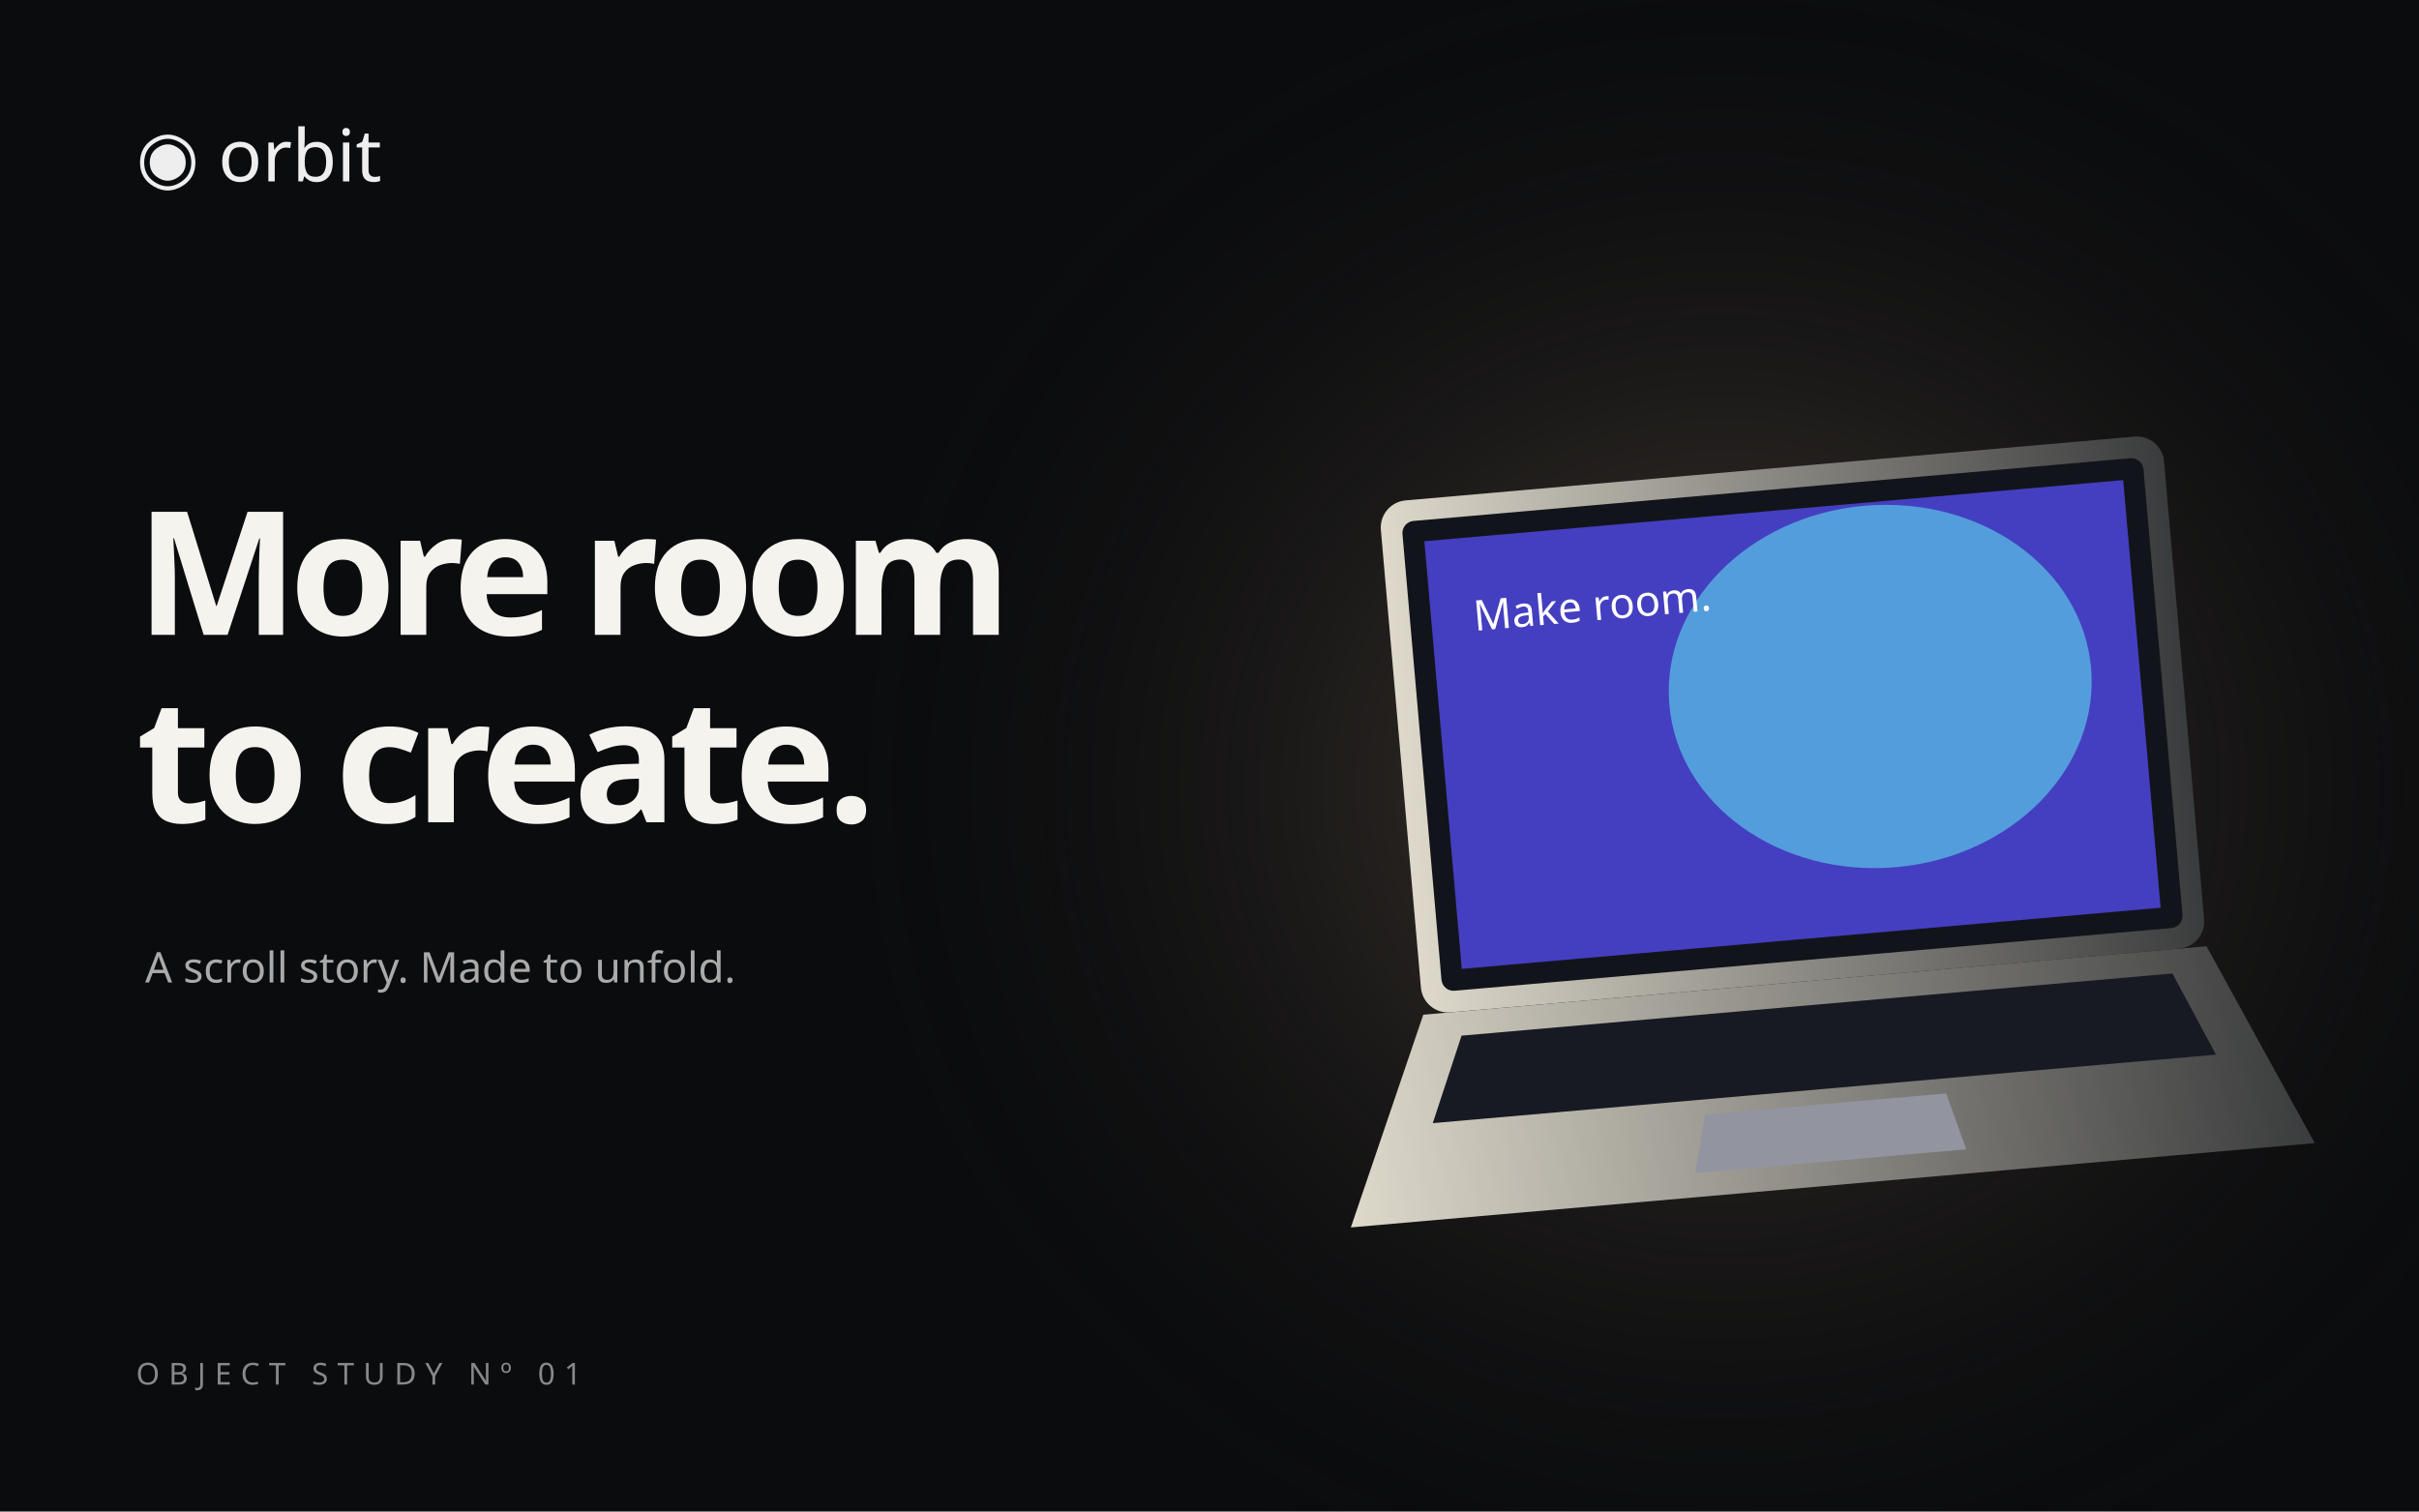
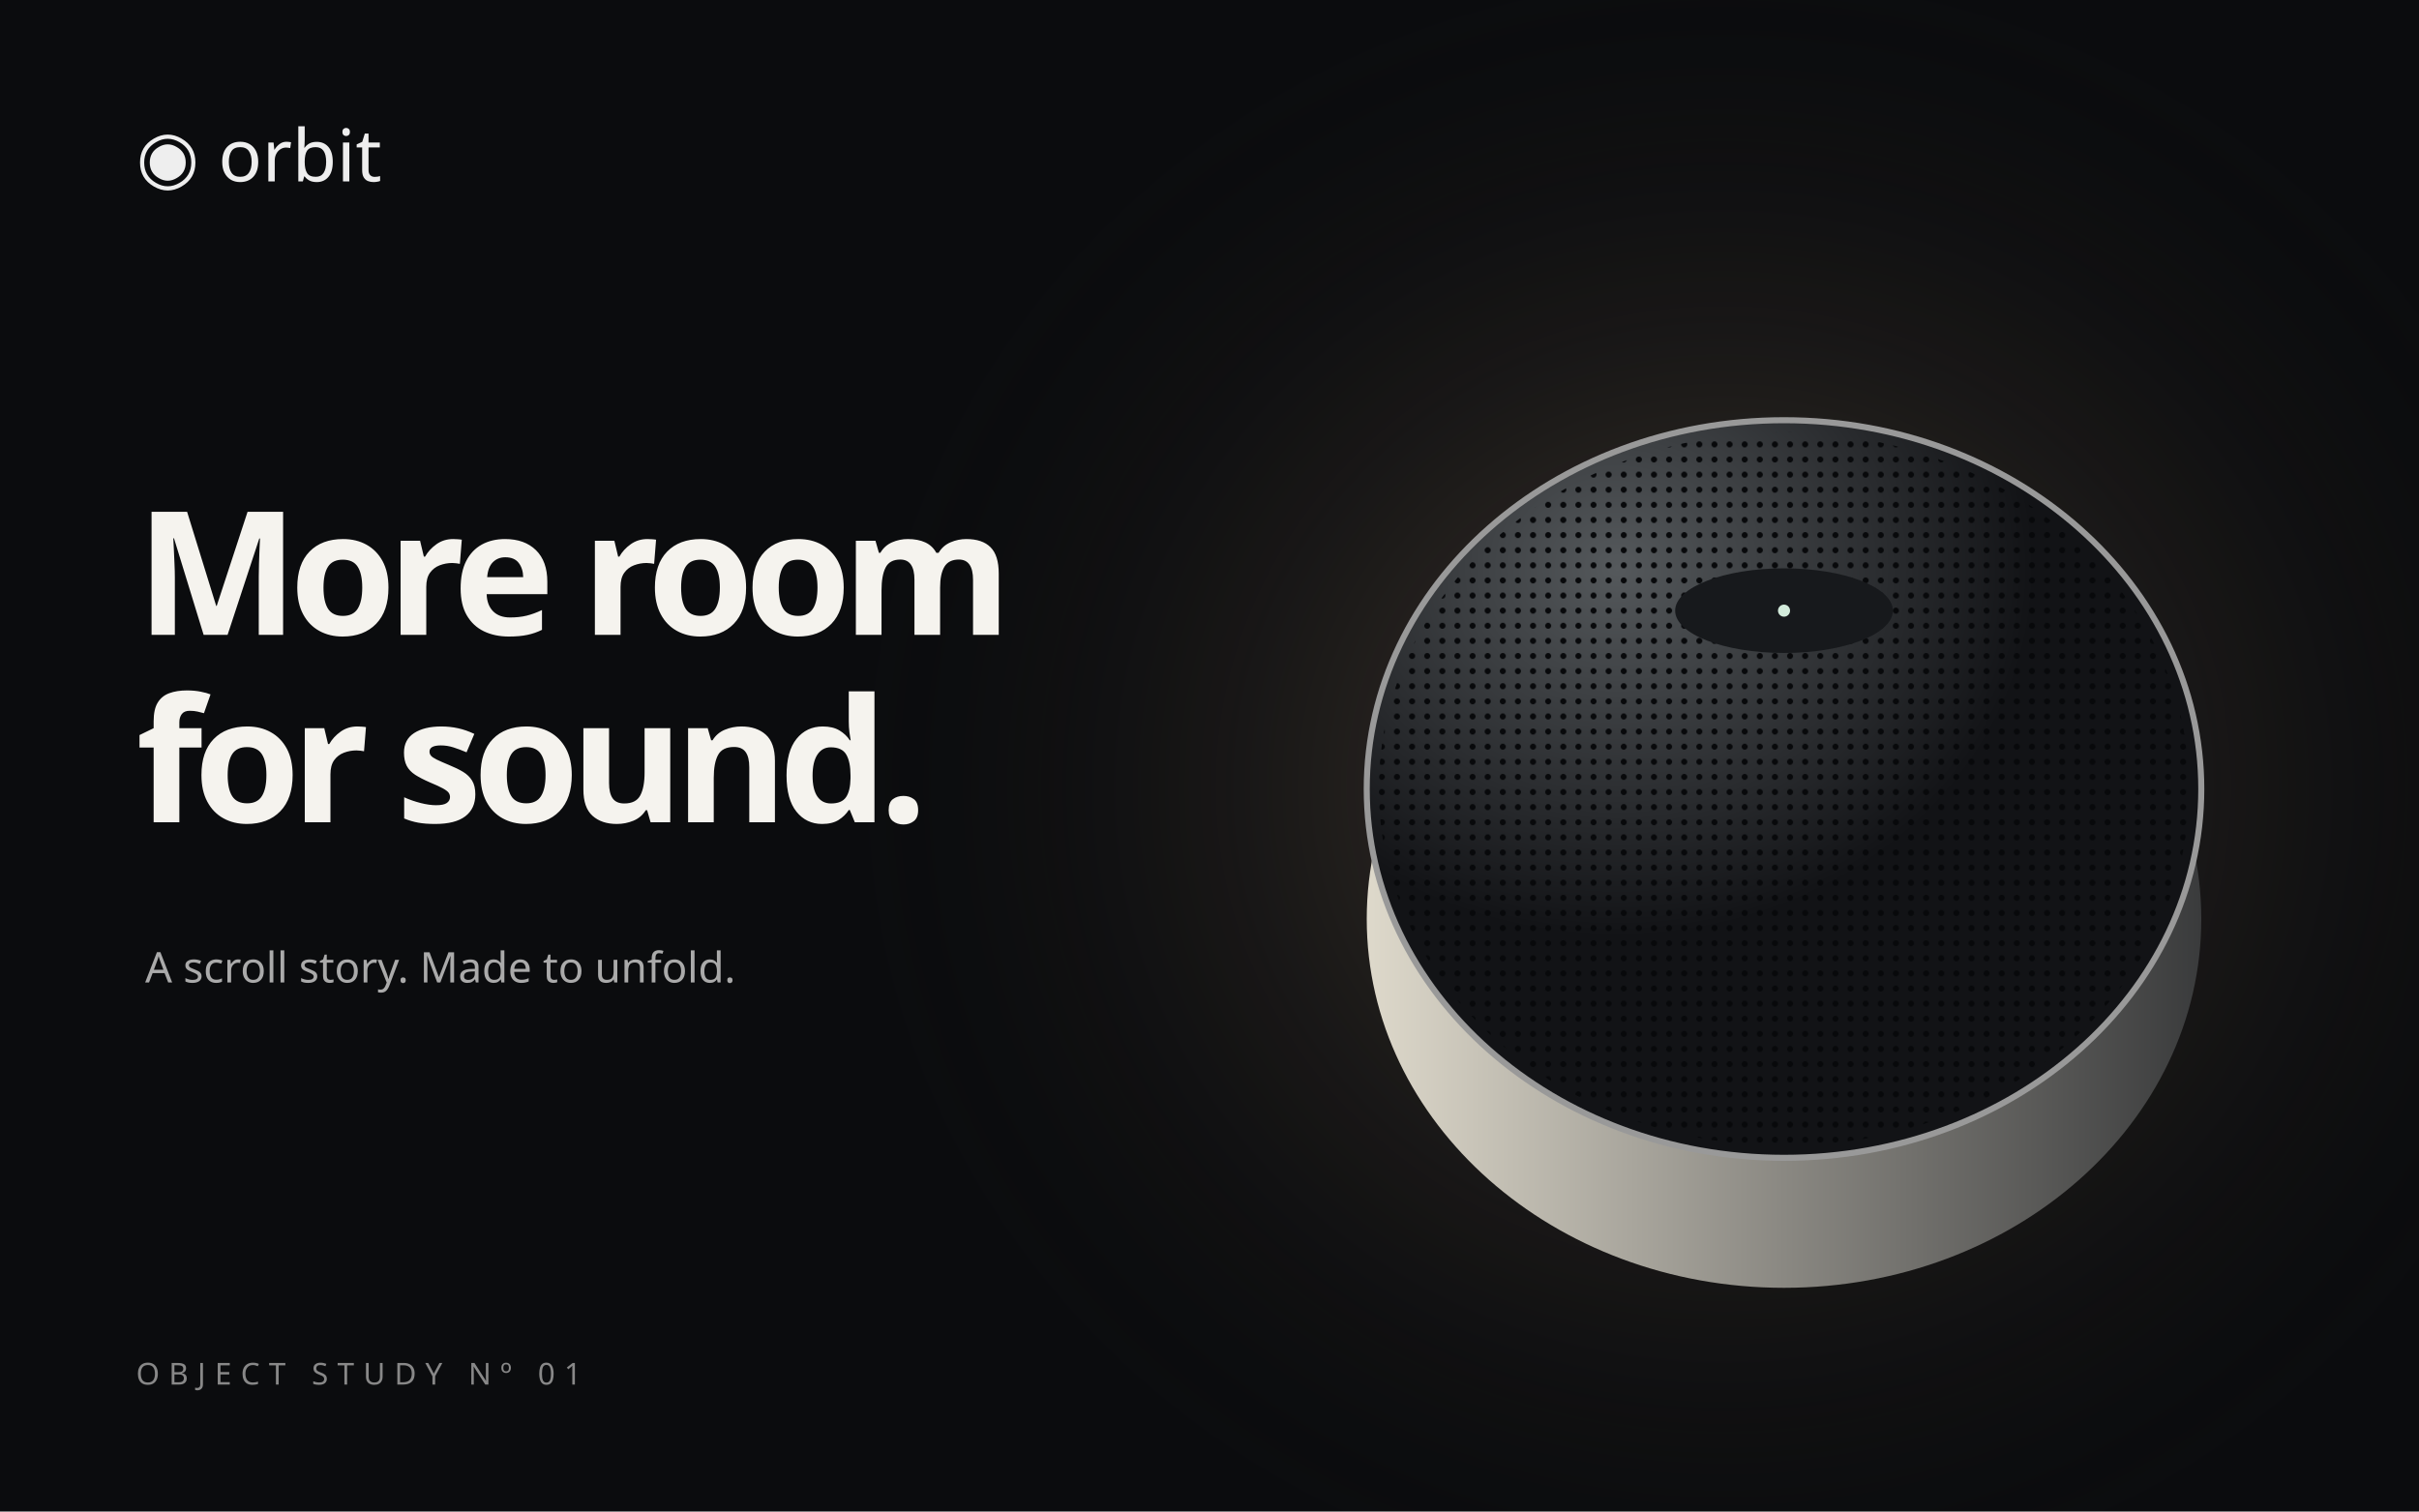
<svg xmlns="http://www.w3.org/2000/svg" viewBox="0 0 800 500" role="img" aria-labelledby="title">
  <defs>
    <radialGradient id="glow">
      <stop stop-color="#88725d" stop-opacity=".5" />
      <stop offset="1" stop-color="#0b0c0e" stop-opacity="0" />
    </radialGradient>
    <linearGradient id="shell">
      <stop stop-color="#ded9cb" />
      <stop offset=".5" stop-color="#8a8882" />
      <stop offset="1" stop-color="#3a3b3c" />
    </linearGradient>
    <radialGradient id="grille" cx=".3" cy=".2">
      <stop stop-color="#55595c" />
      <stop offset="1" stop-color="#121316" />
    </radialGradient>
    <pattern id="mesh" width="5" height="5" patternUnits="userSpaceOnUse">
      <circle cx="2" cy="2" r="1" fill="#08090b" />
    </pattern>
  </defs>
  <rect width="800" height="500" fill="#0b0c0e" />
  <ellipse cx="570" cy="260" rx="300" ry="280" fill="url(#glow)" />
  <text x="45" y="60" fill="#eee" font-family="sans-serif" font-size="24">◉ orbit</text>
  <text x="45" y="210" fill="#f5f3ee" font-family="sans-serif" font-weight="600" font-size="57" letter-spacing="-3">More room</text>
-   <text x="45" y="272" fill="#f5f3ee" font-family="sans-serif" font-weight="600" font-size="57" letter-spacing="-3">to create.</text>
+   <text x="45" y="272" fill="#f5f3ee" font-family="sans-serif" font-weight="600" font-size="57" letter-spacing="-3">for sound.</text>
  <text x="48" y="325" fill="#aaa" font-family="sans-serif" font-size="14">A scroll story. Made to unfold.</text>
-   <g transform="translate(445 155) rotate(-5 145 110)">
-     <rect x="20" y="0" width="260" height="170" rx="9" fill="url(#shell)" />
-     <rect x="27" y="7" width="246" height="156" rx="4" fill="#12141b" />
-     <rect x="34" y="14" width="232" height="142" fill="#443fc0" />
-     <ellipse cx="180" cy="75" rx="70" ry="60" fill="#549ddd" />
-     <text x="48" y="45" fill="white" font-family="sans-serif" font-size="14">Make room.</text>
-     <path d="M20 170H280L310 238H-10Z" fill="url(#shell)" />
-     <path d="M32 178H268L280 206H20Z" fill="#171a23" />
-     <path d="M110 211H190L195 230H105Z" fill="#9295a0" />
-   </g>
+   <ellipse cx="590" cy="304" rx="138" ry="122" fill="url(#shell)" />
+   <ellipse cx="590" cy="261" rx="138" ry="122" fill="url(#grille)" stroke="#999" stroke-width="2" />
+   <ellipse cx="590" cy="261" rx="134" ry="118" fill="url(#mesh)" />
+   <ellipse cx="590" cy="202" rx="36" ry="14" fill="#17191c" />
+   <circle cx="590" cy="202" r="2" fill="#d3ebdb" />
  <text x="45" y="458" fill="#888" font-family="sans-serif" font-size="10" letter-spacing="3">OBJECT STUDY Nº 01</text>
</svg>
